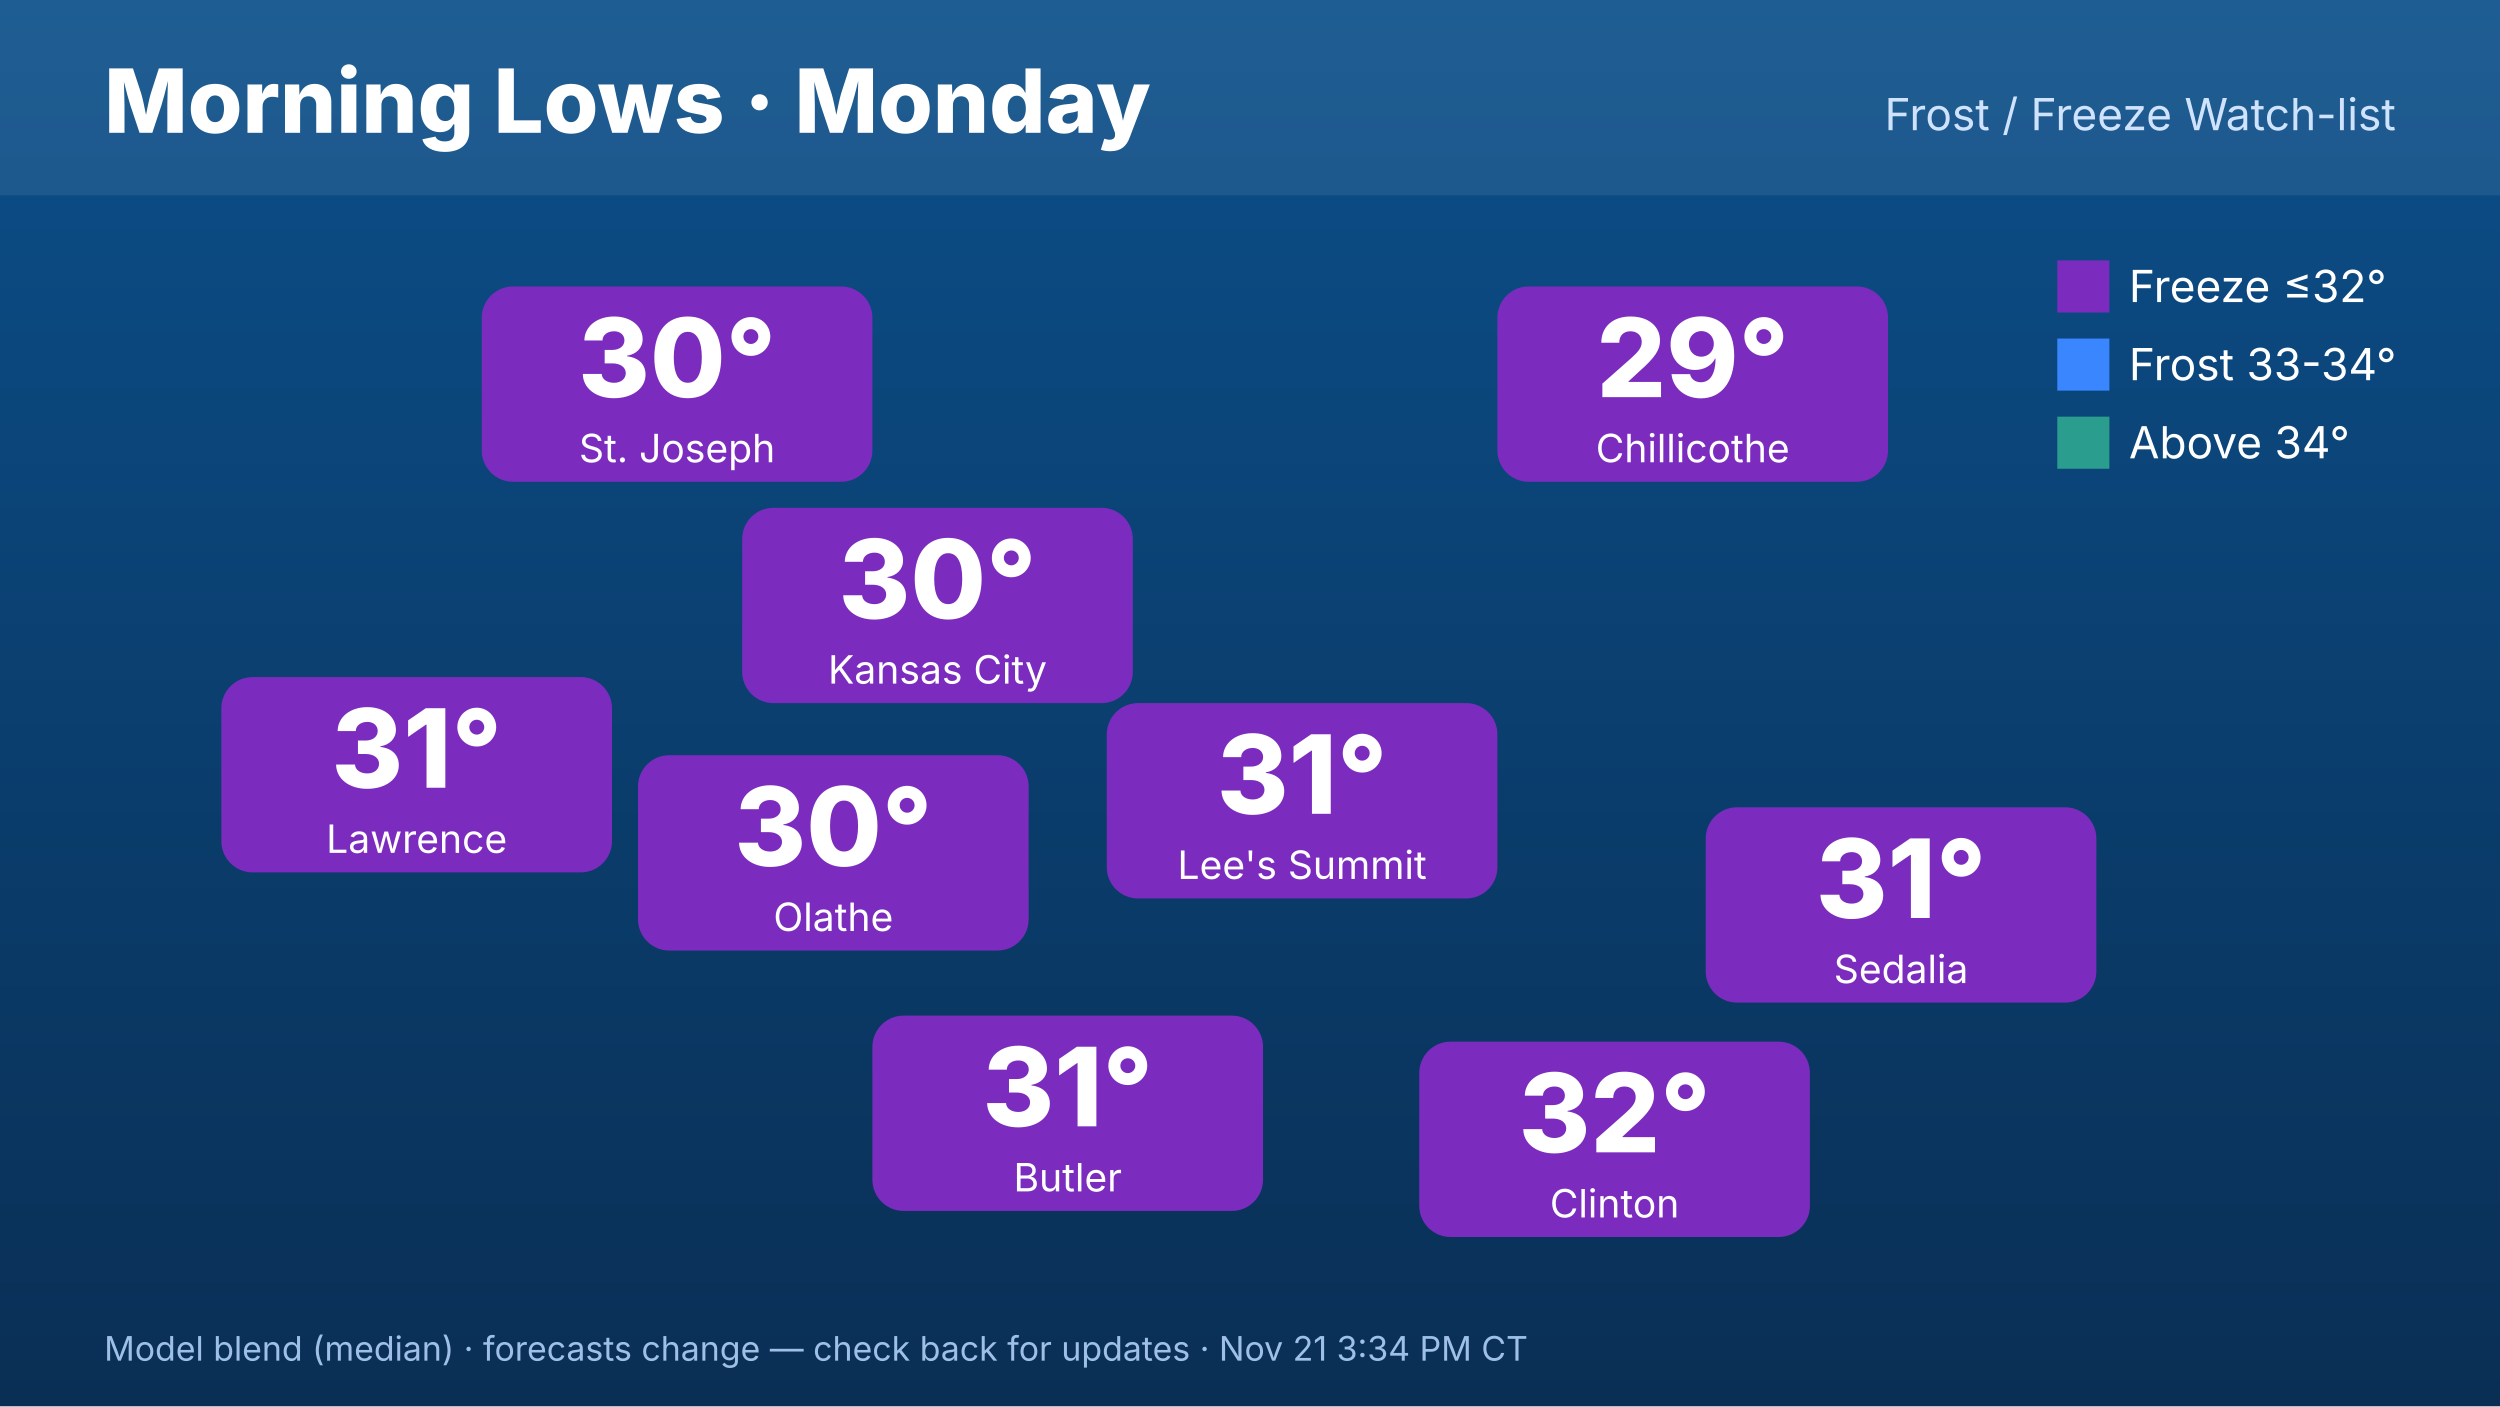
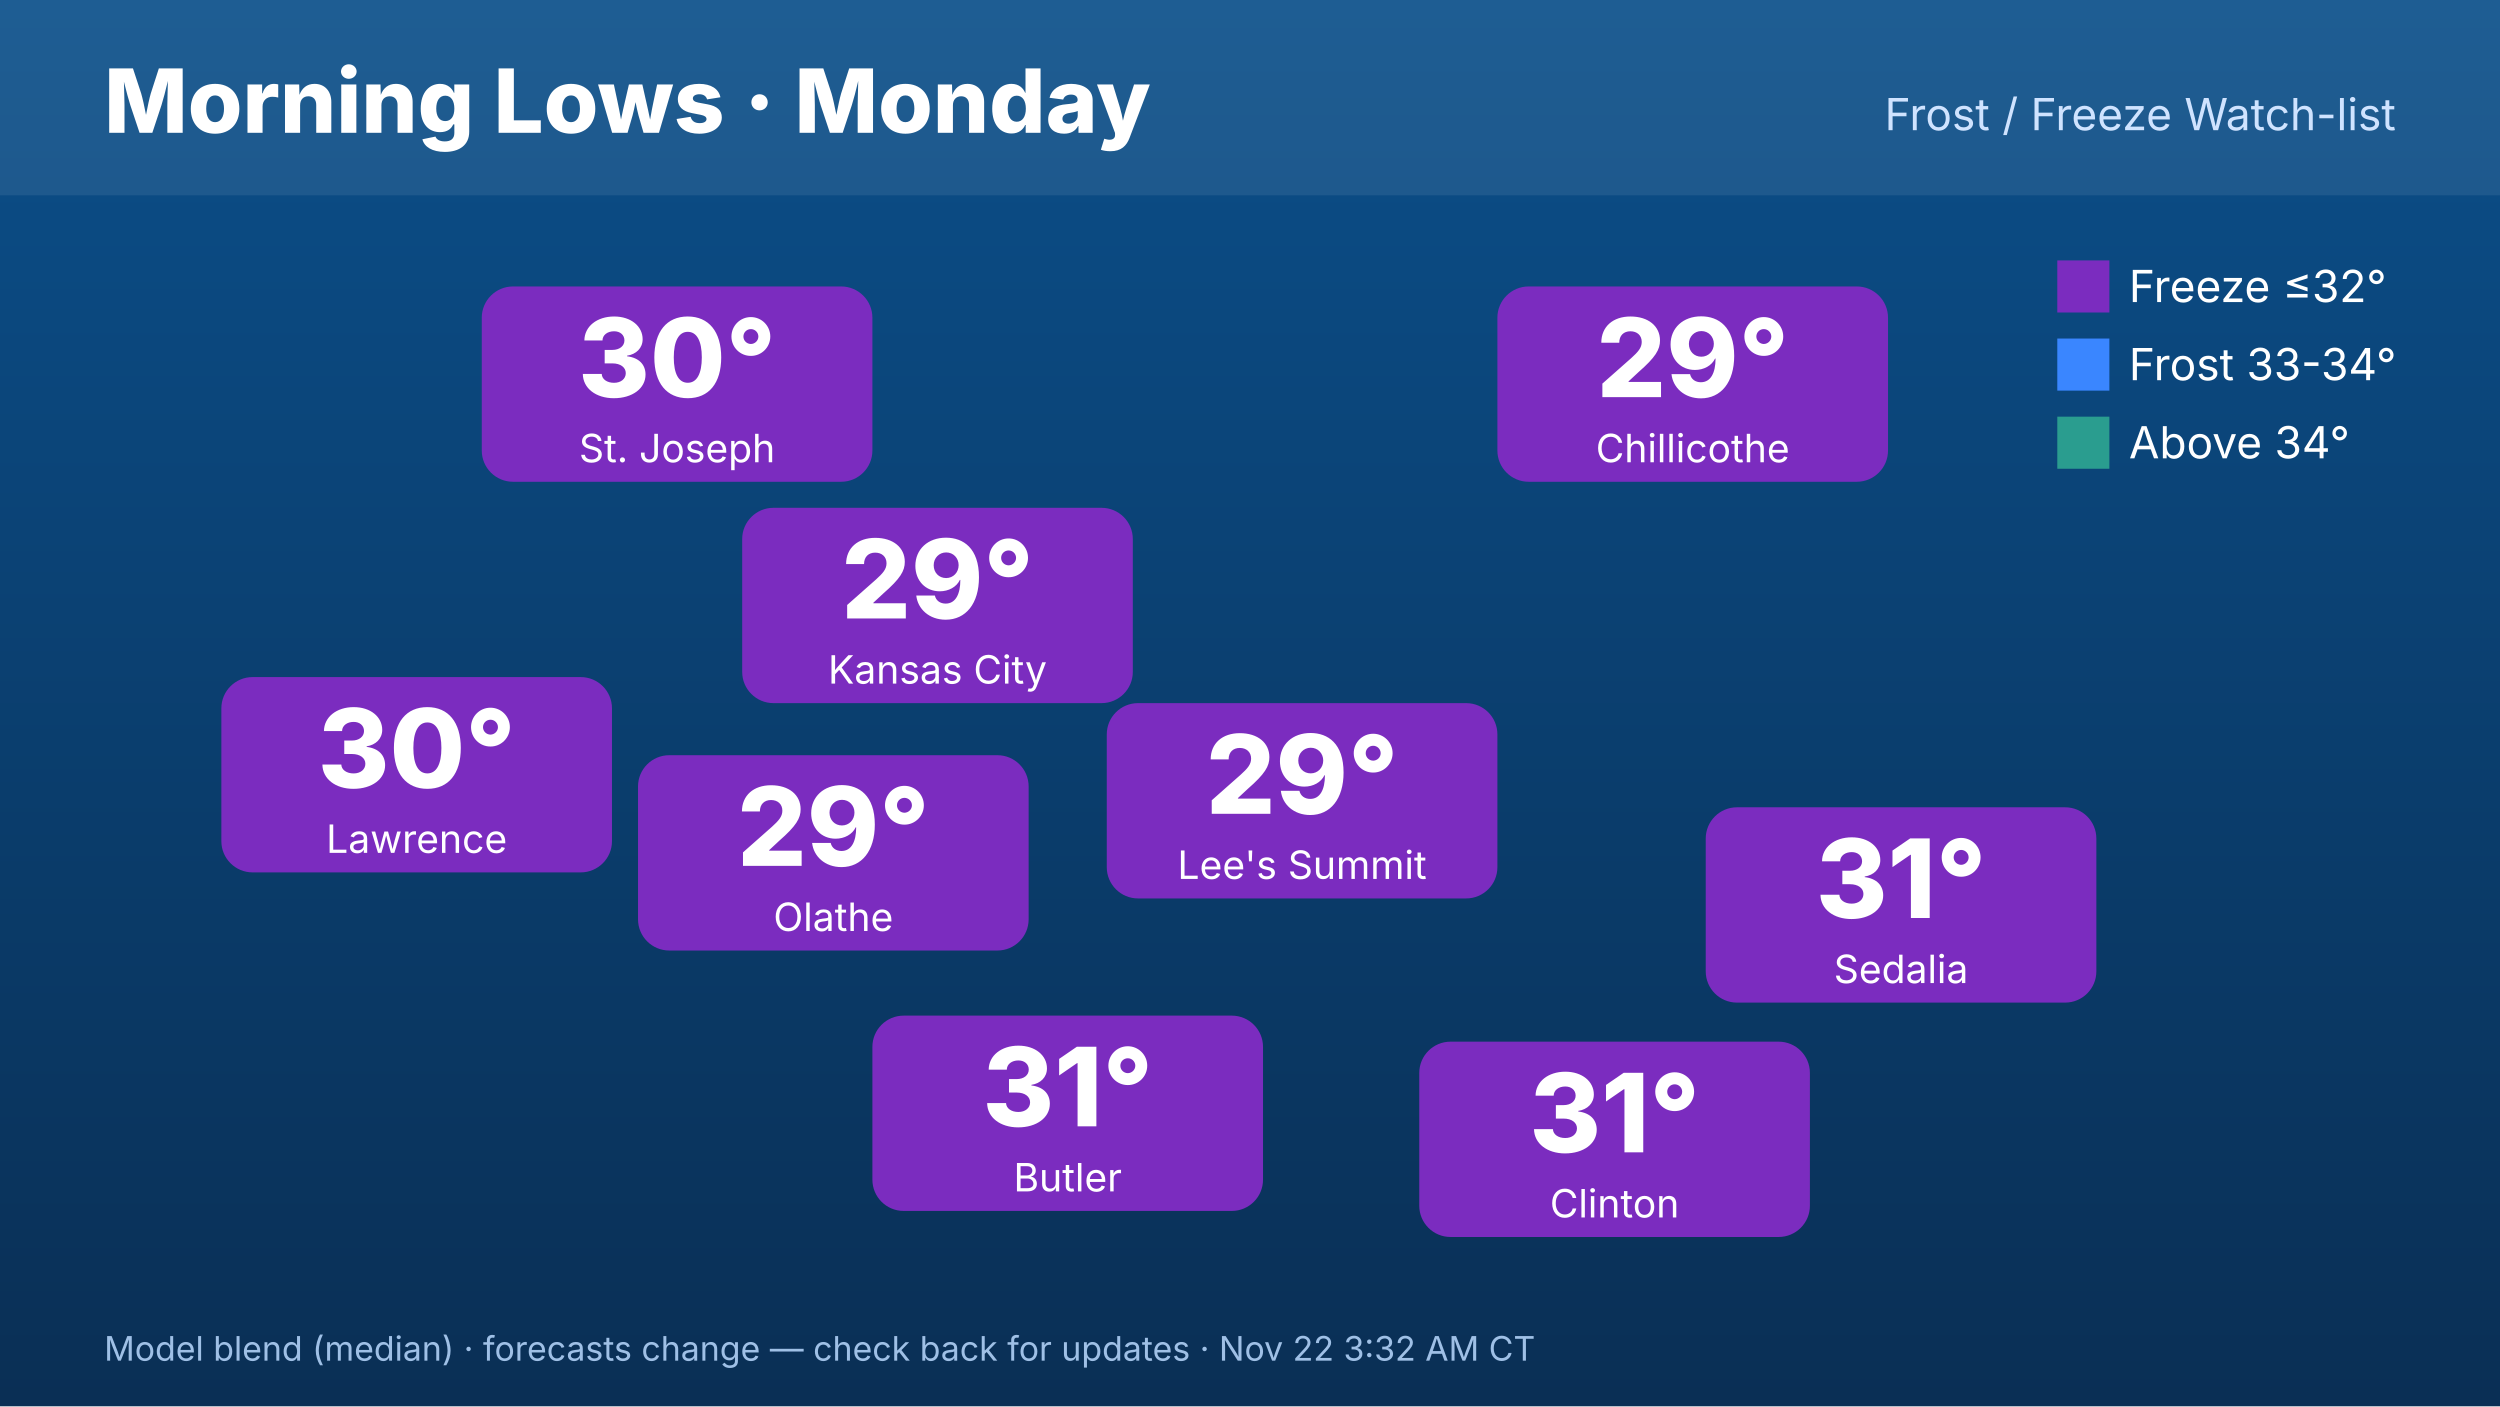
<svg xmlns="http://www.w3.org/2000/svg" width="1920" height="1080" viewBox="0 0 1920 1080" font-family="Inter,Helvetica,Arial,sans-serif">
  <defs>
    <linearGradient id="bg" x1="0" y1="0" x2="0" y2="1">
      <stop offset="0" stop-color="#0b4f8a" />
      <stop offset="1" stop-color="#0a2f55" />
    </linearGradient>
  </defs>
  <rect width="1920" height="1080" fill="url(#bg)" />
  <rect x="0" y="0" width="1920" height="150" fill="#ffffff" opacity=".08" />
  <text x="80" y="102" font-size="68" font-weight="800" fill="#fff">Morning Lows · Monday</text>
  <text x="1840" y="100" font-size="34" fill="#cfe3ff" text-anchor="end">Frost / Freeze Watch-list</text>
  <rect x="570" y="390" width="300" height="150" rx="24" fill="#7b2cbf" />
-   <text x="720" y="475" font-size="84" font-weight="800" fill="#fff" text-anchor="middle">30°</text>
+   <text x="720" y="475" font-size="84" font-weight="800" fill="#fff" text-anchor="middle">29°</text>
  <text x="720" y="525" font-size="30" fill="#fff" text-anchor="middle">Kansas City</text>
  <rect x="370" y="220" width="300" height="150" rx="24" fill="#7b2cbf" />
  <text x="520" y="305" font-size="84" font-weight="800" fill="#fff" text-anchor="middle">30°</text>
  <text x="520" y="355" font-size="30" fill="#fff" text-anchor="middle">St. Joseph</text>
  <rect x="170" y="520" width="300" height="150" rx="24" fill="#7b2cbf" />
-   <text x="320" y="605" font-size="84" font-weight="800" fill="#fff" text-anchor="middle">31°</text>
+   <text x="320" y="605" font-size="84" font-weight="800" fill="#fff" text-anchor="middle">30°</text>
  <text x="320" y="655" font-size="30" fill="#fff" text-anchor="middle">Lawrence</text>
  <rect x="1150" y="220" width="300" height="150" rx="24" fill="#7b2cbf" />
  <text x="1300" y="305" font-size="84" font-weight="800" fill="#fff" text-anchor="middle">29°</text>
  <text x="1300" y="355" font-size="30" fill="#fff" text-anchor="middle">Chillicothe</text>
  <rect x="1310" y="620" width="300" height="150" rx="24" fill="#7b2cbf" />
  <text x="1460" y="705" font-size="84" font-weight="800" fill="#fff" text-anchor="middle">31°</text>
  <text x="1460" y="755" font-size="30" fill="#fff" text-anchor="middle">Sedalia</text>
  <rect x="1090" y="800" width="300" height="150" rx="24" fill="#7b2cbf" />
-   <text x="1240" y="885" font-size="84" font-weight="800" fill="#fff" text-anchor="middle">32°</text>
+   <text x="1240" y="885" font-size="84" font-weight="800" fill="#fff" text-anchor="middle">31°</text>
  <text x="1240" y="935" font-size="30" fill="#fff" text-anchor="middle">Clinton</text>
  <rect x="670" y="780" width="300" height="150" rx="24" fill="#7b2cbf" />
  <text x="820" y="865" font-size="84" font-weight="800" fill="#fff" text-anchor="middle">31°</text>
  <text x="820" y="915" font-size="30" fill="#fff" text-anchor="middle">Butler</text>
  <rect x="490" y="580" width="300" height="150" rx="24" fill="#7b2cbf" />
-   <text x="640" y="665" font-size="84" font-weight="800" fill="#fff" text-anchor="middle">30°</text>
+   <text x="640" y="665" font-size="84" font-weight="800" fill="#fff" text-anchor="middle">29°</text>
  <text x="640" y="715" font-size="30" fill="#fff" text-anchor="middle">Olathe</text>
  <rect x="850" y="540" width="300" height="150" rx="24" fill="#7b2cbf" />
-   <text x="1000" y="625" font-size="84" font-weight="800" fill="#fff" text-anchor="middle">31°</text>
+   <text x="1000" y="625" font-size="84" font-weight="800" fill="#fff" text-anchor="middle">29°</text>
  <text x="1000" y="675" font-size="30" fill="#fff" text-anchor="middle">Lee's Summit</text>
  <g font-size="34" fill="#fff">
    <rect x="1580" y="200" width="40" height="40" fill="#7b2cbf" />
    <text x="1635" y="232">Freeze ≤32°</text>
    <rect x="1580" y="260" width="40" height="40" fill="#3a86ff" />
    <text x="1635" y="292">Frost 33-34°</text>
    <rect x="1580" y="320" width="40" height="40" fill="#2a9d8f" />
    <text x="1635" y="352">Above 34°</text>
  </g>
-   <text x="80" y="1045" font-size="26" fill="#9fc0e6">Model blend (median) · forecasts change — check back for updates · Nov 21 3:34 PM CT</text>
+   <text x="80" y="1045" font-size="26" fill="#9fc0e6">Model blend (median) · forecasts change — check back for updates · Nov 22 3:32 AM CT</text>
</svg>
